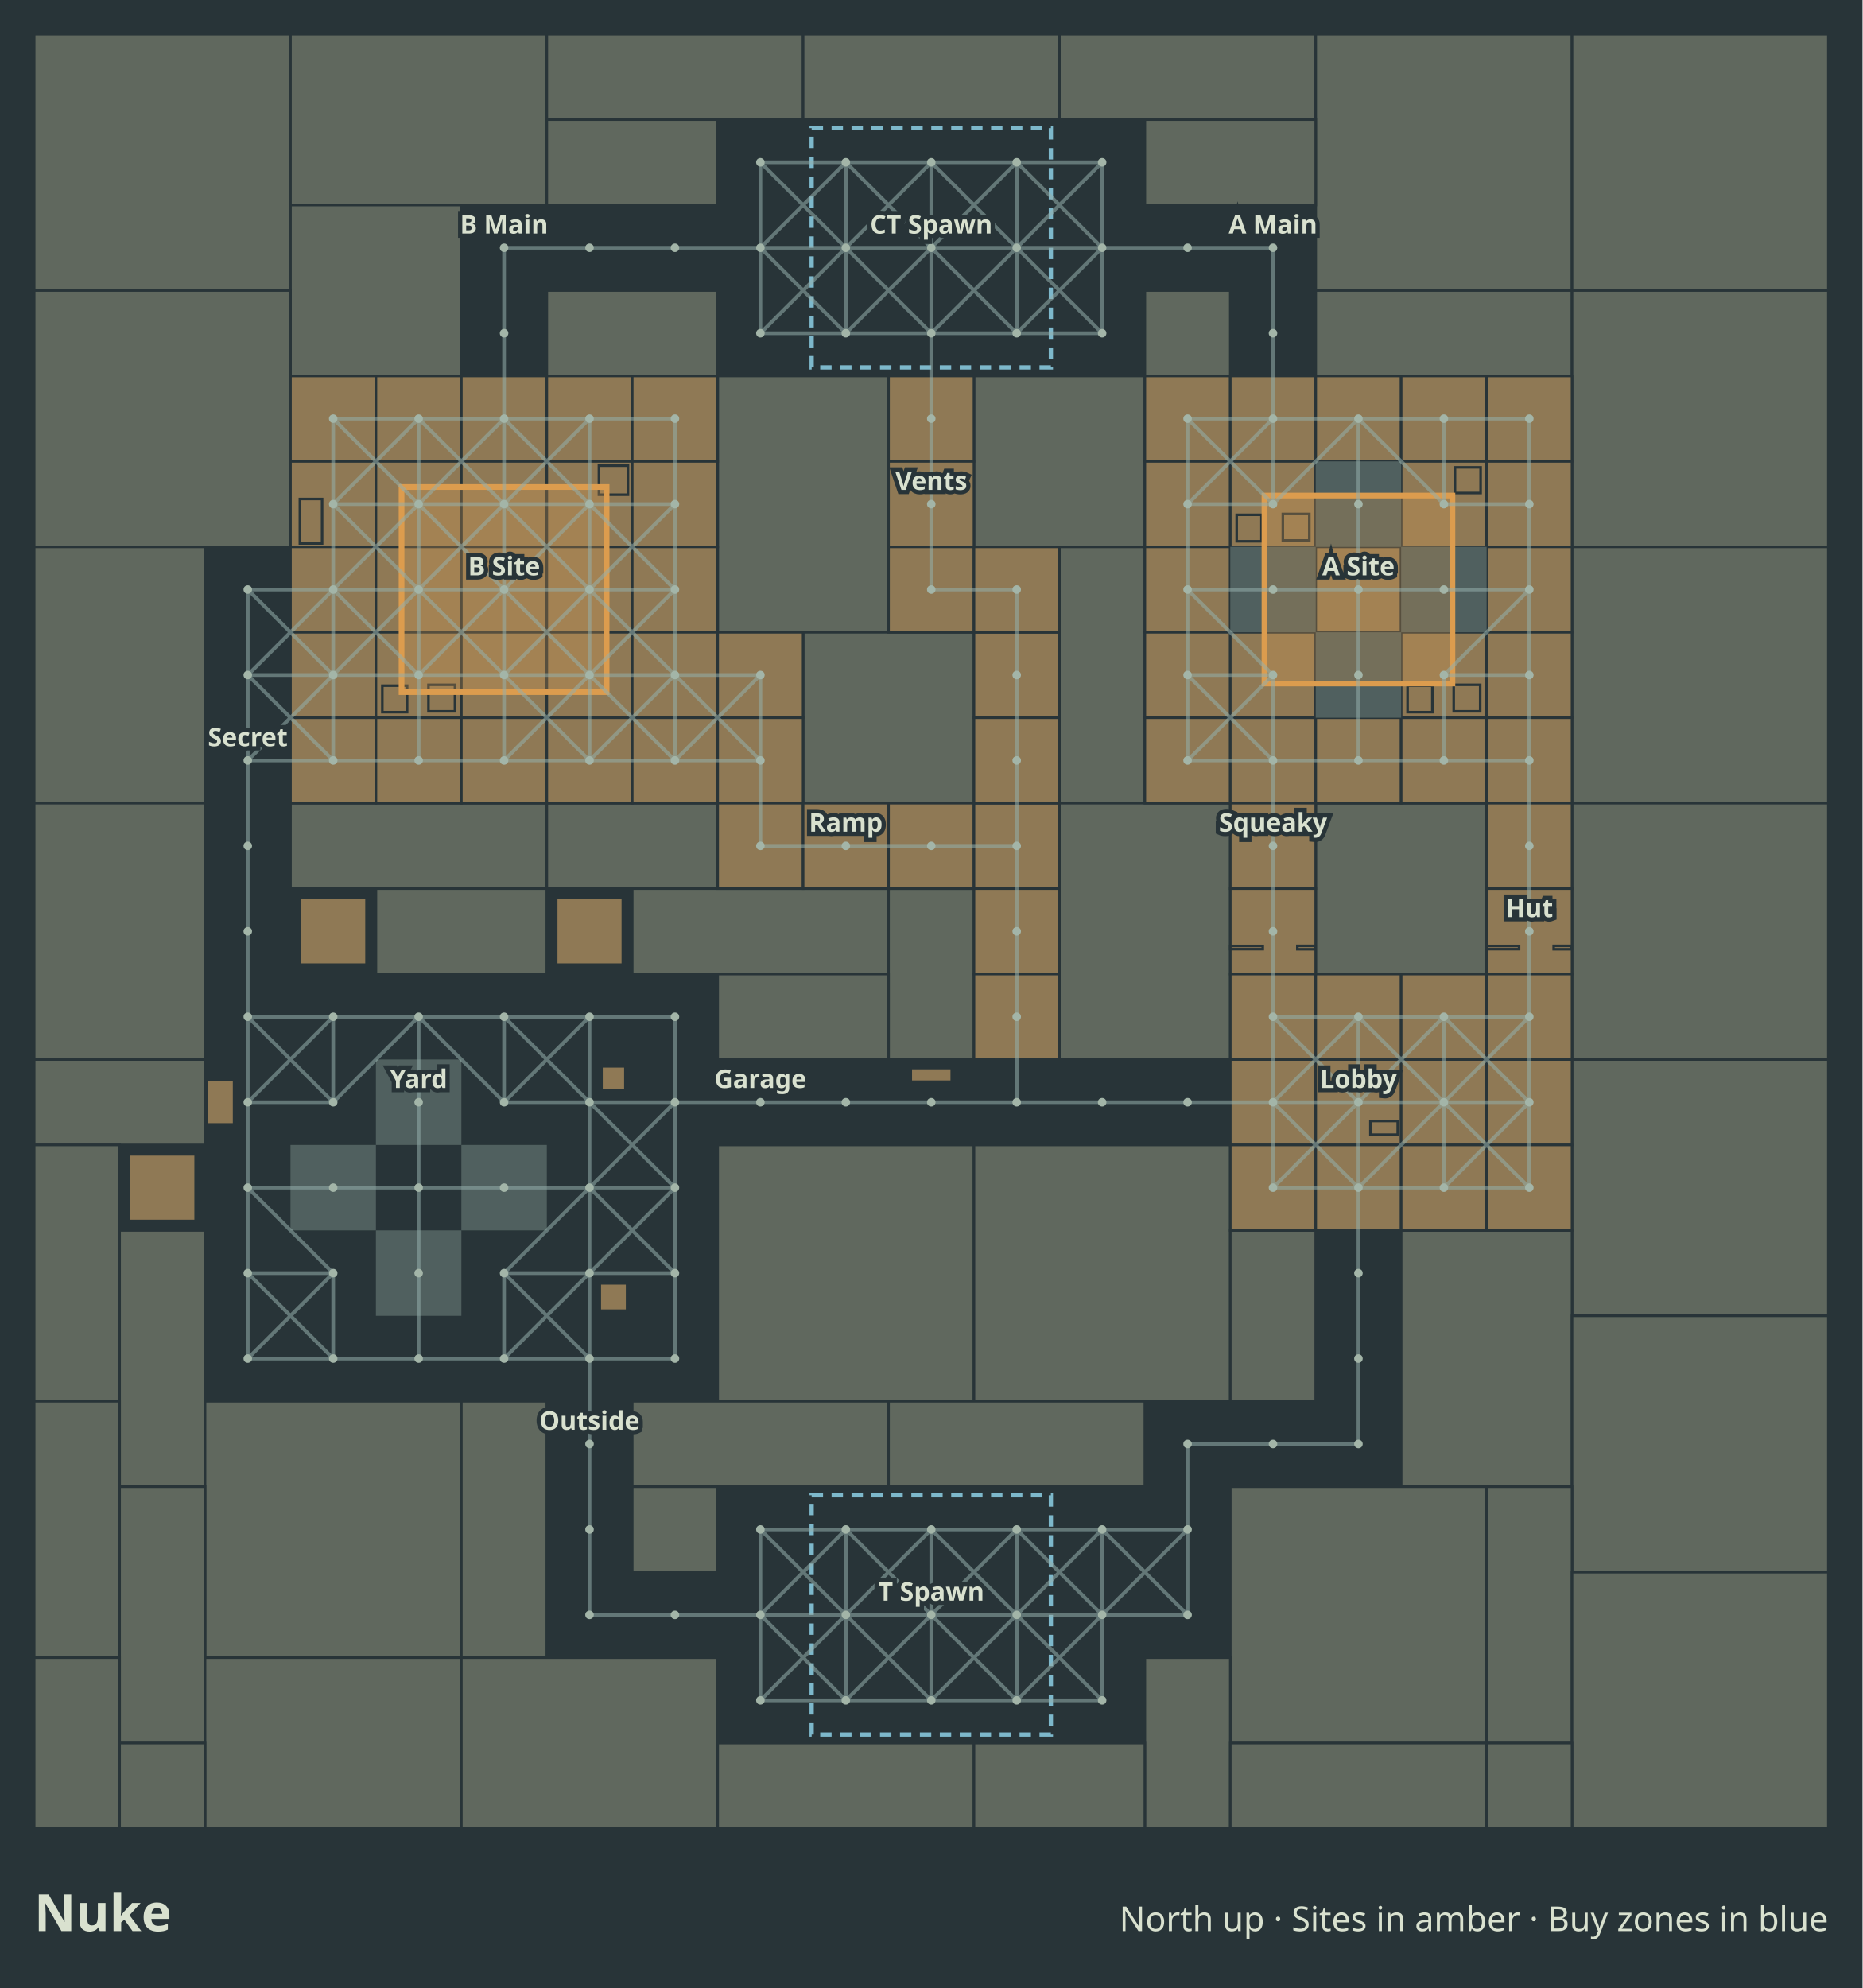
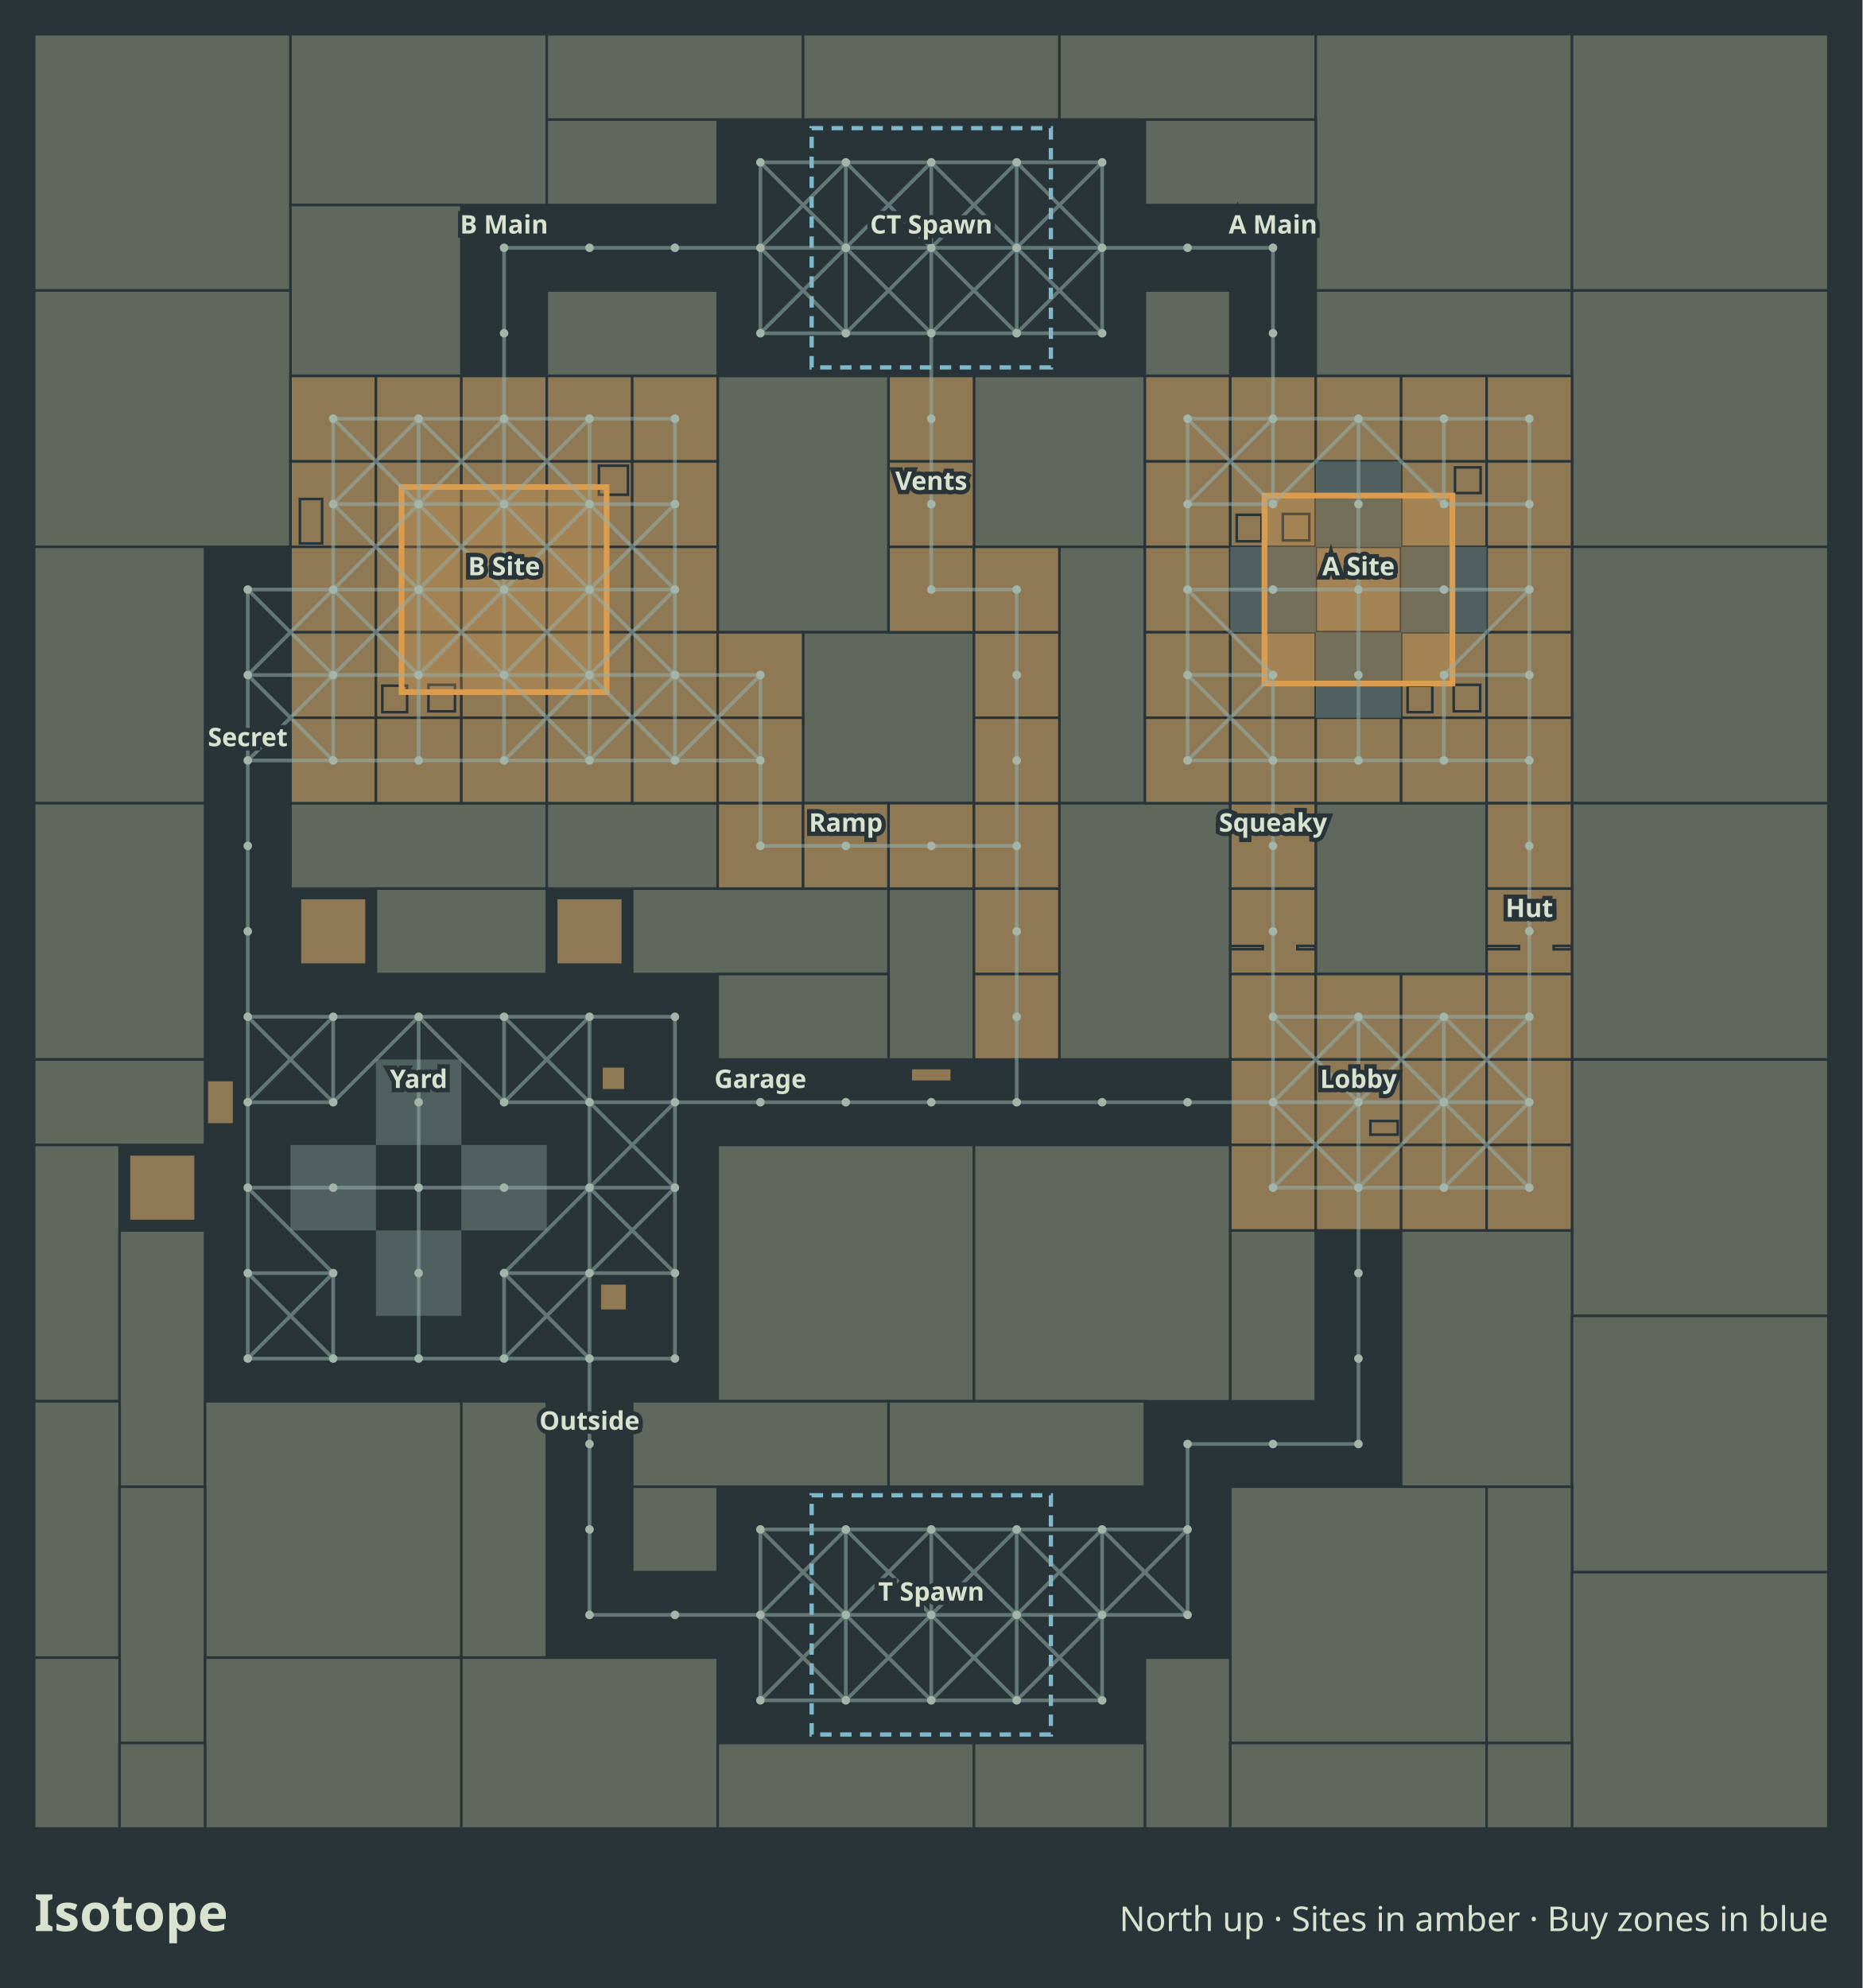
<svg xmlns="http://www.w3.org/2000/svg" viewBox="0 0 654 698" role="img" aria-labelledby="title">
  <rect width="100%" height="100%" fill="#283438" />
  <rect x="12" y="12" width="90" height="90" fill="#60685e" stroke="#283438" stroke-width=".9" />
  <rect x="102" y="12" width="90" height="60" fill="#60685e" stroke="#283438" stroke-width=".9" />
  <rect x="192" y="12" width="90" height="30" fill="#60685e" stroke="#283438" stroke-width=".9" />
  <rect x="282" y="12" width="90" height="30" fill="#60685e" stroke="#283438" stroke-width=".9" />
  <rect x="372" y="12" width="90" height="30" fill="#60685e" stroke="#283438" stroke-width=".9" />
  <rect x="462" y="12" width="90" height="90" fill="#60685e" stroke="#283438" stroke-width=".9" />
  <rect x="552" y="12" width="90" height="90" fill="#60685e" stroke="#283438" stroke-width=".9" />
  <rect x="192" y="42" width="60" height="30" fill="#60685e" stroke="#283438" stroke-width=".9" />
  <rect x="402" y="42" width="60" height="30" fill="#60685e" stroke="#283438" stroke-width=".9" />
  <rect x="102" y="72" width="60" height="60" fill="#60685e" stroke="#283438" stroke-width=".9" />
  <rect x="12" y="102" width="90" height="90" fill="#60685e" stroke="#283438" stroke-width=".9" />
  <rect x="192" y="102" width="60" height="30" fill="#60685e" stroke="#283438" stroke-width=".9" />
  <rect x="402" y="102" width="30" height="30" fill="#60685e" stroke="#283438" stroke-width=".9" />
  <rect x="462" y="102" width="90" height="30" fill="#60685e" stroke="#283438" stroke-width=".9" />
  <rect x="552" y="102" width="90" height="90" fill="#60685e" stroke="#283438" stroke-width=".9" />
  <rect x="252" y="132" width="60" height="90" fill="#60685e" stroke="#283438" stroke-width=".9" />
  <rect x="342" y="132" width="60" height="60" fill="#60685e" stroke="#283438" stroke-width=".9" />
  <rect x="12" y="192" width="60" height="90" fill="#60685e" stroke="#283438" stroke-width=".9" />
  <rect x="372" y="192" width="30" height="90" fill="#60685e" stroke="#283438" stroke-width=".9" />
  <rect x="552" y="192" width="90" height="90" fill="#60685e" stroke="#283438" stroke-width=".9" />
  <rect x="282" y="222" width="60" height="60" fill="#60685e" stroke="#283438" stroke-width=".9" />
  <rect x="12" y="282" width="60" height="90" fill="#60685e" stroke="#283438" stroke-width=".9" />
  <rect x="102" y="282" width="90" height="30" fill="#60685e" stroke="#283438" stroke-width=".9" />
  <rect x="192" y="282" width="60" height="30" fill="#60685e" stroke="#283438" stroke-width=".9" />
  <rect x="372" y="282" width="60" height="90" fill="#60685e" stroke="#283438" stroke-width=".9" />
  <rect x="462" y="282" width="60" height="60" fill="#60685e" stroke="#283438" stroke-width=".9" />
  <rect x="552" y="282" width="90" height="90" fill="#60685e" stroke="#283438" stroke-width=".9" />
  <rect x="132" y="312" width="60" height="30" fill="#60685e" stroke="#283438" stroke-width=".9" />
  <rect x="222" y="312" width="90" height="30" fill="#60685e" stroke="#283438" stroke-width=".9" />
  <rect x="312" y="312" width="30" height="60" fill="#60685e" stroke="#283438" stroke-width=".9" />
  <rect x="252" y="342" width="60" height="30" fill="#60685e" stroke="#283438" stroke-width=".9" />
  <rect x="12" y="372" width="60" height="30" fill="#60685e" stroke="#283438" stroke-width=".9" />
  <rect x="552" y="372" width="90" height="90" fill="#60685e" stroke="#283438" stroke-width=".9" />
  <rect x="12" y="402" width="30" height="90" fill="#60685e" stroke="#283438" stroke-width=".9" />
  <rect x="252" y="402" width="90" height="90" fill="#60685e" stroke="#283438" stroke-width=".9" />
  <rect x="342" y="402" width="90" height="90" fill="#60685e" stroke="#283438" stroke-width=".9" />
  <rect x="42" y="432" width="30" height="90" fill="#60685e" stroke="#283438" stroke-width=".9" />
  <rect x="432" y="432" width="30" height="60" fill="#60685e" stroke="#283438" stroke-width=".9" />
  <rect x="492" y="432" width="60" height="90" fill="#60685e" stroke="#283438" stroke-width=".9" />
  <rect x="552" y="462" width="90" height="90" fill="#60685e" stroke="#283438" stroke-width=".9" />
  <rect x="12" y="492" width="30" height="90" fill="#60685e" stroke="#283438" stroke-width=".9" />
  <rect x="72" y="492" width="90" height="90" fill="#60685e" stroke="#283438" stroke-width=".9" />
  <rect x="162" y="492" width="30" height="90" fill="#60685e" stroke="#283438" stroke-width=".9" />
  <rect x="222" y="492" width="90" height="30" fill="#60685e" stroke="#283438" stroke-width=".9" />
  <rect x="312" y="492" width="90" height="30" fill="#60685e" stroke="#283438" stroke-width=".9" />
  <rect x="42" y="522" width="30" height="90" fill="#60685e" stroke="#283438" stroke-width=".9" />
  <rect x="222" y="522" width="30" height="30" fill="#60685e" stroke="#283438" stroke-width=".9" />
  <rect x="432" y="522" width="90" height="90" fill="#60685e" stroke="#283438" stroke-width=".9" />
  <rect x="522" y="522" width="30" height="90" fill="#60685e" stroke="#283438" stroke-width=".9" />
  <rect x="552" y="552" width="90" height="90" fill="#60685e" stroke="#283438" stroke-width=".9" />
  <rect x="12" y="582" width="30" height="60" fill="#60685e" stroke="#283438" stroke-width=".9" />
  <rect x="72" y="582" width="90" height="60" fill="#60685e" stroke="#283438" stroke-width=".9" />
  <rect x="162" y="582" width="90" height="60" fill="#60685e" stroke="#283438" stroke-width=".9" />
  <rect x="402" y="582" width="30" height="60" fill="#60685e" stroke="#283438" stroke-width=".9" />
  <rect x="42" y="612" width="30" height="30" fill="#60685e" stroke="#283438" stroke-width=".9" />
  <rect x="252" y="612" width="90" height="30" fill="#60685e" stroke="#283438" stroke-width=".9" />
  <rect x="342" y="612" width="60" height="30" fill="#60685e" stroke="#283438" stroke-width=".9" />
  <rect x="432" y="612" width="90" height="30" fill="#60685e" stroke="#283438" stroke-width=".9" />
  <rect x="522" y="612" width="30" height="30" fill="#60685e" stroke="#283438" stroke-width=".9" />
  <rect x="402" y="132" width="30" height="30" fill="#8f7955" stroke="#283438" stroke-width=".9" />
  <rect x="432" y="132" width="30" height="30" fill="#8f7955" stroke="#283438" stroke-width=".9" />
  <rect x="462" y="132" width="30" height="30" fill="#8f7955" stroke="#283438" stroke-width=".9" />
  <rect x="492" y="132" width="30" height="30" fill="#8f7955" stroke="#283438" stroke-width=".9" />
  <rect x="522" y="132" width="30" height="30" fill="#8f7955" stroke="#283438" stroke-width=".9" />
  <rect x="402" y="162" width="30" height="30" fill="#8f7955" stroke="#283438" stroke-width=".9" />
  <rect x="432" y="162" width="30" height="30" fill="#8f7955" stroke="#283438" stroke-width=".9" />
  <rect x="462" y="162" width="30" height="30" fill="#8f7955" stroke="#283438" stroke-width=".9" />
  <rect x="492" y="162" width="30" height="30" fill="#8f7955" stroke="#283438" stroke-width=".9" />
  <rect x="522" y="162" width="30" height="30" fill="#8f7955" stroke="#283438" stroke-width=".9" />
  <rect x="402" y="192" width="30" height="30" fill="#8f7955" stroke="#283438" stroke-width=".9" />
  <rect x="432" y="192" width="30" height="30" fill="#8f7955" stroke="#283438" stroke-width=".9" />
  <rect x="462" y="192" width="30" height="30" fill="#8f7955" stroke="#283438" stroke-width=".9" />
  <rect x="492" y="192" width="30" height="30" fill="#8f7955" stroke="#283438" stroke-width=".9" />
  <rect x="522" y="192" width="30" height="30" fill="#8f7955" stroke="#283438" stroke-width=".9" />
  <rect x="402" y="222" width="30" height="30" fill="#8f7955" stroke="#283438" stroke-width=".9" />
  <rect x="432" y="222" width="30" height="30" fill="#8f7955" stroke="#283438" stroke-width=".9" />
  <rect x="462" y="222" width="30" height="30" fill="#8f7955" stroke="#283438" stroke-width=".9" />
  <rect x="492" y="222" width="30" height="30" fill="#8f7955" stroke="#283438" stroke-width=".9" />
  <rect x="522" y="222" width="30" height="30" fill="#8f7955" stroke="#283438" stroke-width=".9" />
  <rect x="402" y="252" width="30" height="30" fill="#8f7955" stroke="#283438" stroke-width=".9" />
  <rect x="432" y="252" width="30" height="30" fill="#8f7955" stroke="#283438" stroke-width=".9" />
  <rect x="462" y="252" width="30" height="30" fill="#8f7955" stroke="#283438" stroke-width=".9" />
  <rect x="492" y="252" width="30" height="30" fill="#8f7955" stroke="#283438" stroke-width=".9" />
  <rect x="522" y="252" width="30" height="30" fill="#8f7955" stroke="#283438" stroke-width=".9" />
  <rect x="102" y="132" width="30" height="30" fill="#8f7955" stroke="#283438" stroke-width=".9" />
  <rect x="132" y="132" width="30" height="30" fill="#8f7955" stroke="#283438" stroke-width=".9" />
  <rect x="162" y="132" width="30" height="30" fill="#8f7955" stroke="#283438" stroke-width=".9" />
  <rect x="192" y="132" width="30" height="30" fill="#8f7955" stroke="#283438" stroke-width=".9" />
  <rect x="222" y="132" width="30" height="30" fill="#8f7955" stroke="#283438" stroke-width=".9" />
  <rect x="102" y="162" width="30" height="30" fill="#8f7955" stroke="#283438" stroke-width=".9" />
  <rect x="132" y="162" width="30" height="30" fill="#8f7955" stroke="#283438" stroke-width=".9" />
  <rect x="162" y="162" width="30" height="30" fill="#8f7955" stroke="#283438" stroke-width=".9" />
  <rect x="192" y="162" width="30" height="30" fill="#8f7955" stroke="#283438" stroke-width=".9" />
  <rect x="222" y="162" width="30" height="30" fill="#8f7955" stroke="#283438" stroke-width=".9" />
  <rect x="102" y="192" width="30" height="30" fill="#8f7955" stroke="#283438" stroke-width=".9" />
  <rect x="132" y="192" width="30" height="30" fill="#8f7955" stroke="#283438" stroke-width=".9" />
  <rect x="162" y="192" width="30" height="30" fill="#8f7955" stroke="#283438" stroke-width=".9" />
  <rect x="192" y="192" width="30" height="30" fill="#8f7955" stroke="#283438" stroke-width=".9" />
  <rect x="222" y="192" width="30" height="30" fill="#8f7955" stroke="#283438" stroke-width=".9" />
  <rect x="102" y="222" width="30" height="30" fill="#8f7955" stroke="#283438" stroke-width=".9" />
  <rect x="132" y="222" width="30" height="30" fill="#8f7955" stroke="#283438" stroke-width=".9" />
  <rect x="162" y="222" width="30" height="30" fill="#8f7955" stroke="#283438" stroke-width=".9" />
  <rect x="192" y="222" width="30" height="30" fill="#8f7955" stroke="#283438" stroke-width=".9" />
  <rect x="222" y="222" width="30" height="30" fill="#8f7955" stroke="#283438" stroke-width=".9" />
  <rect x="102" y="252" width="30" height="30" fill="#8f7955" stroke="#283438" stroke-width=".9" />
  <rect x="132" y="252" width="30" height="30" fill="#8f7955" stroke="#283438" stroke-width=".9" />
  <rect x="162" y="252" width="30" height="30" fill="#8f7955" stroke="#283438" stroke-width=".9" />
  <rect x="192" y="252" width="30" height="30" fill="#8f7955" stroke="#283438" stroke-width=".9" />
  <rect x="222" y="252" width="30" height="30" fill="#8f7955" stroke="#283438" stroke-width=".9" />
  <rect x="432" y="282" width="30" height="30" fill="#8f7955" stroke="#283438" stroke-width=".9" />
  <rect x="522" y="282" width="30" height="30" fill="#8f7955" stroke="#283438" stroke-width=".9" />
  <rect x="432" y="312" width="30" height="30" fill="#8f7955" stroke="#283438" stroke-width=".9" />
  <rect x="522" y="312" width="30" height="30" fill="#8f7955" stroke="#283438" stroke-width=".9" />
  <rect x="432" y="342" width="30" height="30" fill="#8f7955" stroke="#283438" stroke-width=".9" />
  <rect x="462" y="342" width="30" height="30" fill="#8f7955" stroke="#283438" stroke-width=".9" />
  <rect x="492" y="342" width="30" height="30" fill="#8f7955" stroke="#283438" stroke-width=".9" />
  <rect x="522" y="342" width="30" height="30" fill="#8f7955" stroke="#283438" stroke-width=".9" />
  <rect x="432" y="372" width="30" height="30" fill="#8f7955" stroke="#283438" stroke-width=".9" />
  <rect x="462" y="372" width="30" height="30" fill="#8f7955" stroke="#283438" stroke-width=".9" />
  <rect x="492" y="372" width="30" height="30" fill="#8f7955" stroke="#283438" stroke-width=".9" />
  <rect x="522" y="372" width="30" height="30" fill="#8f7955" stroke="#283438" stroke-width=".9" />
  <rect x="432" y="402" width="30" height="30" fill="#8f7955" stroke="#283438" stroke-width=".9" />
  <rect x="462" y="402" width="30" height="30" fill="#8f7955" stroke="#283438" stroke-width=".9" />
  <rect x="492" y="402" width="30" height="30" fill="#8f7955" stroke="#283438" stroke-width=".9" />
  <rect x="522" y="402" width="30" height="30" fill="#8f7955" stroke="#283438" stroke-width=".9" />
  <rect x="252" y="222" width="30" height="30" fill="#8f7955" stroke="#283438" stroke-width=".9" />
  <rect x="252" y="252" width="30" height="30" fill="#8f7955" stroke="#283438" stroke-width=".9" />
  <rect x="252" y="282" width="30" height="30" fill="#8f7955" stroke="#283438" stroke-width=".9" />
  <rect x="282" y="282" width="30" height="30" fill="#8f7955" stroke="#283438" stroke-width=".9" />
  <rect x="312" y="282" width="30" height="30" fill="#8f7955" stroke="#283438" stroke-width=".9" />
  <rect x="342" y="282" width="30" height="30" fill="#8f7955" stroke="#283438" stroke-width=".9" />
  <rect x="342" y="312" width="30" height="30" fill="#8f7955" stroke="#283438" stroke-width=".9" />
  <rect x="342" y="342" width="30" height="30" fill="#8f7955" stroke="#283438" stroke-width=".9" />
  <rect x="342" y="222" width="30" height="30" fill="#8f7955" stroke="#283438" stroke-width=".9" />
  <rect x="342" y="252" width="30" height="30" fill="#8f7955" stroke="#283438" stroke-width=".9" />
  <rect x="312" y="132" width="30" height="30" fill="#8f7955" stroke="#283438" stroke-width=".9" />
  <rect x="312" y="162" width="30" height="30" fill="#8f7955" stroke="#283438" stroke-width=".9" />
  <rect x="312" y="192" width="30" height="30" fill="#8f7955" stroke="#283438" stroke-width=".9" />
  <rect x="342" y="192" width="30" height="30" fill="#8f7955" stroke="#283438" stroke-width=".9" />
  <rect x="105.3" y="315.3" width="23.4" height="23.4" fill="#8f7955" stroke="#283438" stroke-width=".9" />
  <rect x="195.3" y="315.3" width="23.4" height="23.4" fill="#8f7955" stroke="#283438" stroke-width=".9" />
  <rect x="45.3" y="405.3" width="23.4" height="23.4" fill="#8f7955" stroke="#283438" stroke-width=".9" />
  <rect x="210.6" y="450.6" width="9.6" height="9.6" fill="#8f7955" stroke="#283438" stroke-width=".9" />
  <rect x="72.6" y="379.2" width="9.6" height="15.6" fill="#8f7955" stroke="#283438" stroke-width=".9" />
  <rect x="211.2" y="374.4" width="8.4" height="8.4" fill="#8f7955" stroke="#283438" stroke-width=".9" />
  <rect x="450.45" y="180.45" width="9.3" height="9.3" fill="#8f7955" stroke="#283438" stroke-width=".9" />
  <rect x="434.25" y="180.75" width="8.7" height="9.3" fill="#8f7955" stroke="#283438" stroke-width=".9" />
  <rect x="510.45" y="240.45" width="9.3" height="9.3" fill="#8f7955" stroke="#283438" stroke-width=".9" />
  <rect x="494.25" y="240.75" width="8.7" height="9.3" fill="#8f7955" stroke="#283438" stroke-width=".9" />
  <rect x="510.9" y="164.1" width="9" height="9" fill="#8f7955" stroke="#283438" stroke-width=".9" />
  <rect x="150.45" y="240.45" width="9.3" height="9.3" fill="#8f7955" stroke="#283438" stroke-width=".9" />
  <rect x="134.25" y="240.75" width="8.7" height="9.3" fill="#8f7955" stroke="#283438" stroke-width=".9" />
  <rect x="210.3" y="163.5" width="10.2" height="10.2" fill="#8f7955" stroke="#283438" stroke-width=".9" />
  <rect x="105.3" y="175.2" width="7.8" height="15.6" fill="#8f7955" stroke="#283438" stroke-width=".9" />
  <rect x="481.2" y="393.6" width="9.6" height="4.8" fill="#8f7955" stroke="#283438" stroke-width=".9" />
  <rect x="319.8" y="375" width="14.4" height="4.8" fill="#8f7955" stroke="#283438" stroke-width=".9" />
  <rect x="432" y="332.13" width="11.4" height="1.14" fill="#8f7955" stroke="#283438" stroke-width=".9" />
  <rect x="455.55" y="332.1" width="6.3" height="1.2" fill="#8f7955" stroke="#283438" stroke-width=".9" />
  <rect x="522" y="332.13" width="11.4" height="1.14" fill="#8f7955" stroke="#283438" stroke-width=".9" />
  <rect x="545.55" y="332.1" width="6.3" height="1.2" fill="#8f7955" stroke="#283438" stroke-width=".9" />
  <rect x="462" y="222" width="30" height="30" fill="#50605f" />
  <rect x="462" y="162" width="30" height="30" fill="#50605f" />
  <rect x="492" y="192" width="30" height="30" fill="#50605f" />
  <rect x="432" y="192" width="30" height="30" fill="#50605f" />
  <rect x="132" y="432" width="30" height="30" fill="#50605f" />
  <rect x="132" y="372" width="30" height="30" fill="#50605f" />
  <rect x="162" y="402" width="30" height="30" fill="#50605f" />
  <rect x="102" y="402" width="30" height="30" fill="#50605f" />
  <rect x="444" y="174" width="66" height="66" fill="#dc9c4e" fill-opacity=".26" stroke="#dc9c4e" stroke-width="2" />
  <rect x="141" y="171" width="72" height="72" fill="#dc9c4e" fill-opacity=".26" stroke="#dc9c4e" stroke-width="2" />
  <rect x="285" y="45" width="84" height="84" fill="none" stroke="#7db8cb" stroke-width="1.5" stroke-dasharray="4 3" />
  <rect x="285" y="525" width="84" height="84" fill="none" stroke="#7db8cb" stroke-width="1.5" stroke-dasharray="4 3" />
  <path d="M267 57L297 57M267 57L267 87M267 57L297 87M297 57L327 57M297 57L297 87M297 57L267 87M297 57L327 87M327 57L357 57M327 57L327 87M327 57L297 87M327 57L357 87M357 57L387 57M357 57L357 87M357 57L327 87M357 57L387 87M387 57L387 87M387 57L357 87M177 87L207 87M177 87L177 117M207 87L237 87M237 87L267 87M267 87L297 87M267 87L267 117M267 87L297 117M297 87L327 87M297 87L297 117M297 87L267 117M297 87L327 117M327 87L357 87M327 87L327 117M327 87L297 117M327 87L357 117M357 87L387 87M357 87L357 117M357 87L327 117M357 87L387 117M387 87L417 87M387 87L387 117M387 87L357 117M417 87L447 87M447 87L447 117M177 117L177 147M267 117L297 117M297 117L327 117M327 117L357 117M327 117L327 147M357 117L387 117M447 117L447 147M117 147L147 147M117 147L117 177M117 147L147 177M147 147L177 147M147 147L147 177M147 147L117 177M147 147L177 177M177 147L207 147M177 147L177 177M177 147L147 177M177 147L207 177M207 147L237 147M207 147L207 177M207 147L177 177M237 147L237 177M327 147L327 177M417 147L447 147M417 147L417 177M417 147L447 177M447 147L477 147M447 147L447 177M447 147L417 177M477 147L507 147M477 147L477 177M477 147L447 177M477 147L507 177M507 147L537 147M507 147L507 177M537 147L537 177M117 177L147 177M117 177L117 207M117 177L147 207M147 177L177 177M147 177L147 207M147 177L117 207M147 177L177 207M177 177L207 177M177 177L177 207M177 177L147 207M177 177L207 207M207 177L237 177M207 177L207 207M207 177L177 207M207 177L237 207M237 177L237 207M237 177L207 207M327 177L327 207M417 177L447 177M417 177L417 207M477 177L477 207M507 177L537 177M537 177L537 207M87 207L117 207M87 207L87 237M87 207L117 237M117 207L147 207M117 207L117 237M117 207L87 237M117 207L147 237M147 207L177 207M147 207L147 237M147 207L117 237M147 207L177 237M177 207L207 207M177 207L177 237M177 207L147 237M177 207L207 237M207 207L237 207M207 207L207 237M207 207L177 237M207 207L237 237M237 207L237 237M237 207L207 237M327 207L357 207M357 207L357 237M417 207L447 207M417 207L417 237M417 207L447 237M447 207L477 207M477 207L507 207M477 207L477 237M507 207L537 207M537 207L537 237M537 207L507 237M87 237L117 237M87 237L87 267M87 237L117 267M117 237L147 237M117 237L117 267M117 237L87 267M147 237L177 237M147 237L147 267M177 237L207 237M177 237L177 267M177 237L207 267M207 237L237 237M207 237L207 267M207 237L177 267M207 237L237 267M237 237L267 237M237 237L237 267M237 237L207 267M237 237L267 267M267 237L267 267M267 237L237 267M357 237L357 267M417 237L447 237M417 237L417 267M417 237L447 267M447 237L447 267M447 237L417 267M477 237L477 267M507 237L537 237M507 237L507 267M537 237L537 267M87 267L117 267M87 267L87 297M117 267L147 267M147 267L177 267M177 267L207 267M207 267L237 267M237 267L267 267M267 267L267 297M357 267L357 297M417 267L447 267M447 267L477 267M447 267L447 297M477 267L507 267M507 267L537 267M537 267L537 297M87 297L87 327M267 297L297 297M297 297L327 297M327 297L357 297M357 297L357 327M447 297L447 327M537 297L537 327M87 327L87 357M357 327L357 357M447 327L447 357M537 327L537 357M87 357L117 357M87 357L87 387M87 357L117 387M117 357L147 357M117 357L117 387M117 357L87 387M147 357L177 357M147 357L147 387M147 357L117 387M147 357L177 387M177 357L207 357M177 357L177 387M177 357L207 387M207 357L237 357M207 357L207 387M207 357L177 387M237 357L237 387M357 357L357 387M447 357L477 357M447 357L447 387M447 357L477 387M477 357L507 357M477 357L477 387M477 357L447 387M477 357L507 387M507 357L537 357M507 357L507 387M507 357L477 387M507 357L537 387M537 357L537 387M537 357L507 387M87 387L117 387M87 387L87 417M147 387L147 417M177 387L207 387M207 387L237 387M207 387L207 417M207 387L237 417M237 387L267 387M237 387L237 417M237 387L207 417M267 387L297 387M297 387L327 387M327 387L357 387M357 387L387 387M387 387L417 387M417 387L447 387M447 387L477 387M447 387L447 417M447 387L477 417M477 387L507 387M477 387L477 417M477 387L447 417M507 387L537 387M507 387L507 417M507 387L477 417M507 387L537 417M537 387L537 417M537 387L507 417M87 417L117 417M87 417L87 447M87 417L117 447M117 417L147 417M147 417L177 417M147 417L147 447M177 417L207 417M207 417L237 417M207 417L207 447M207 417L177 447M207 417L237 447M237 417L237 447M237 417L207 447M447 417L477 417M477 417L507 417M477 417L477 447M507 417L537 417M87 447L117 447M87 447L87 477M87 447L117 477M117 447L117 477M117 447L87 477M147 447L147 477M177 447L207 447M177 447L177 477M177 447L207 477M207 447L237 447M207 447L207 477M207 447L177 477M237 447L237 477M477 447L477 477M87 477L117 477M117 477L147 477M147 477L177 477M177 477L207 477M207 477L237 477M207 477L207 507M477 477L477 507M207 507L207 537M417 507L447 507M417 507L417 537M447 507L477 507M207 537L207 567M267 537L297 537M267 537L267 567M267 537L297 567M297 537L327 537M297 537L297 567M297 537L267 567M297 537L327 567M327 537L357 537M327 537L327 567M327 537L297 567M327 537L357 567M357 537L387 537M357 537L357 567M357 537L327 567M357 537L387 567M387 537L417 537M387 537L387 567M387 537L357 567M387 537L417 567M417 537L417 567M417 537L387 567M207 567L237 567M237 567L267 567M267 567L297 567M267 567L267 597M267 567L297 597M297 567L327 567M297 567L297 597M297 567L267 597M297 567L327 597M327 567L357 567M327 567L327 597M327 567L297 597M327 567L357 597M357 567L387 567M357 567L357 597M357 567L327 597M357 567L387 597M387 567L417 567M387 567L387 597M387 567L357 597M267 597L297 597M297 597L327 597M327 597L357 597M357 597L387 597" stroke="#94aeac" stroke-opacity=".55" fill="none" stroke-width="1.3" />
  <circle cx="267" cy="57" r="1.5" fill="#a3b5a8" />
  <circle cx="297" cy="57" r="1.5" fill="#a3b5a8" />
  <circle cx="327" cy="57" r="1.5" fill="#a3b5a8" />
  <circle cx="357" cy="57" r="1.5" fill="#a3b5a8" />
  <circle cx="387" cy="57" r="1.5" fill="#a3b5a8" />
  <circle cx="177" cy="87" r="1.5" fill="#a3b5a8" />
  <circle cx="207" cy="87" r="1.5" fill="#a3b5a8" />
  <circle cx="237" cy="87" r="1.5" fill="#a3b5a8" />
  <circle cx="267" cy="87" r="1.5" fill="#a3b5a8" />
  <circle cx="297" cy="87" r="1.5" fill="#a3b5a8" />
  <circle cx="327" cy="87" r="1.5" fill="#a3b5a8" />
  <circle cx="357" cy="87" r="1.5" fill="#a3b5a8" />
  <circle cx="387" cy="87" r="1.5" fill="#a3b5a8" />
  <circle cx="417" cy="87" r="1.5" fill="#a3b5a8" />
  <circle cx="447" cy="87" r="1.5" fill="#a3b5a8" />
  <circle cx="177" cy="117" r="1.5" fill="#a3b5a8" />
  <circle cx="267" cy="117" r="1.5" fill="#a3b5a8" />
  <circle cx="297" cy="117" r="1.5" fill="#a3b5a8" />
  <circle cx="327" cy="117" r="1.5" fill="#a3b5a8" />
  <circle cx="357" cy="117" r="1.5" fill="#a3b5a8" />
  <circle cx="387" cy="117" r="1.5" fill="#a3b5a8" />
  <circle cx="447" cy="117" r="1.5" fill="#a3b5a8" />
  <circle cx="117" cy="147" r="1.5" fill="#a3b5a8" />
  <circle cx="147" cy="147" r="1.5" fill="#a3b5a8" />
  <circle cx="177" cy="147" r="1.5" fill="#a3b5a8" />
  <circle cx="207" cy="147" r="1.5" fill="#a3b5a8" />
  <circle cx="237" cy="147" r="1.5" fill="#a3b5a8" />
  <circle cx="327" cy="147" r="1.5" fill="#a3b5a8" />
  <circle cx="417" cy="147" r="1.5" fill="#a3b5a8" />
  <circle cx="447" cy="147" r="1.5" fill="#a3b5a8" />
  <circle cx="477" cy="147" r="1.5" fill="#a3b5a8" />
  <circle cx="507" cy="147" r="1.5" fill="#a3b5a8" />
  <circle cx="537" cy="147" r="1.5" fill="#a3b5a8" />
  <circle cx="117" cy="177" r="1.5" fill="#a3b5a8" />
  <circle cx="147" cy="177" r="1.5" fill="#a3b5a8" />
  <circle cx="177" cy="177" r="1.5" fill="#a3b5a8" />
  <circle cx="207" cy="177" r="1.5" fill="#a3b5a8" />
  <circle cx="237" cy="177" r="1.5" fill="#a3b5a8" />
  <circle cx="327" cy="177" r="1.5" fill="#a3b5a8" />
  <circle cx="417" cy="177" r="1.5" fill="#a3b5a8" />
  <circle cx="447" cy="177" r="1.5" fill="#a3b5a8" />
  <circle cx="477" cy="177" r="1.5" fill="#a3b5a8" />
  <circle cx="507" cy="177" r="1.5" fill="#a3b5a8" />
  <circle cx="537" cy="177" r="1.5" fill="#a3b5a8" />
  <circle cx="87" cy="207" r="1.5" fill="#a3b5a8" />
  <circle cx="117" cy="207" r="1.5" fill="#a3b5a8" />
  <circle cx="147" cy="207" r="1.5" fill="#a3b5a8" />
  <circle cx="177" cy="207" r="1.5" fill="#a3b5a8" />
  <circle cx="207" cy="207" r="1.5" fill="#a3b5a8" />
  <circle cx="237" cy="207" r="1.5" fill="#a3b5a8" />
  <circle cx="327" cy="207" r="1.5" fill="#a3b5a8" />
  <circle cx="357" cy="207" r="1.5" fill="#a3b5a8" />
  <circle cx="417" cy="207" r="1.5" fill="#a3b5a8" />
  <circle cx="447" cy="207" r="1.5" fill="#a3b5a8" />
  <circle cx="477" cy="207" r="1.5" fill="#a3b5a8" />
  <circle cx="507" cy="207" r="1.5" fill="#a3b5a8" />
  <circle cx="537" cy="207" r="1.5" fill="#a3b5a8" />
  <circle cx="87" cy="237" r="1.5" fill="#a3b5a8" />
  <circle cx="117" cy="237" r="1.5" fill="#a3b5a8" />
  <circle cx="147" cy="237" r="1.5" fill="#a3b5a8" />
  <circle cx="177" cy="237" r="1.5" fill="#a3b5a8" />
  <circle cx="207" cy="237" r="1.5" fill="#a3b5a8" />
  <circle cx="237" cy="237" r="1.5" fill="#a3b5a8" />
  <circle cx="267" cy="237" r="1.5" fill="#a3b5a8" />
  <circle cx="357" cy="237" r="1.5" fill="#a3b5a8" />
  <circle cx="417" cy="237" r="1.5" fill="#a3b5a8" />
  <circle cx="447" cy="237" r="1.5" fill="#a3b5a8" />
  <circle cx="477" cy="237" r="1.5" fill="#a3b5a8" />
  <circle cx="507" cy="237" r="1.5" fill="#a3b5a8" />
  <circle cx="537" cy="237" r="1.5" fill="#a3b5a8" />
  <circle cx="87" cy="267" r="1.5" fill="#a3b5a8" />
  <circle cx="117" cy="267" r="1.5" fill="#a3b5a8" />
  <circle cx="147" cy="267" r="1.5" fill="#a3b5a8" />
  <circle cx="177" cy="267" r="1.5" fill="#a3b5a8" />
  <circle cx="207" cy="267" r="1.5" fill="#a3b5a8" />
  <circle cx="237" cy="267" r="1.5" fill="#a3b5a8" />
  <circle cx="267" cy="267" r="1.5" fill="#a3b5a8" />
  <circle cx="357" cy="267" r="1.5" fill="#a3b5a8" />
  <circle cx="417" cy="267" r="1.5" fill="#a3b5a8" />
  <circle cx="447" cy="267" r="1.5" fill="#a3b5a8" />
  <circle cx="477" cy="267" r="1.5" fill="#a3b5a8" />
  <circle cx="507" cy="267" r="1.5" fill="#a3b5a8" />
  <circle cx="537" cy="267" r="1.5" fill="#a3b5a8" />
  <circle cx="87" cy="297" r="1.5" fill="#a3b5a8" />
  <circle cx="267" cy="297" r="1.5" fill="#a3b5a8" />
  <circle cx="297" cy="297" r="1.5" fill="#a3b5a8" />
  <circle cx="327" cy="297" r="1.5" fill="#a3b5a8" />
  <circle cx="357" cy="297" r="1.5" fill="#a3b5a8" />
  <circle cx="447" cy="297" r="1.5" fill="#a3b5a8" />
  <circle cx="537" cy="297" r="1.5" fill="#a3b5a8" />
  <circle cx="87" cy="327" r="1.5" fill="#a3b5a8" />
  <circle cx="357" cy="327" r="1.5" fill="#a3b5a8" />
  <circle cx="447" cy="327" r="1.5" fill="#a3b5a8" />
  <circle cx="537" cy="327" r="1.5" fill="#a3b5a8" />
  <circle cx="87" cy="357" r="1.5" fill="#a3b5a8" />
  <circle cx="117" cy="357" r="1.5" fill="#a3b5a8" />
  <circle cx="147" cy="357" r="1.5" fill="#a3b5a8" />
  <circle cx="177" cy="357" r="1.5" fill="#a3b5a8" />
  <circle cx="207" cy="357" r="1.5" fill="#a3b5a8" />
  <circle cx="237" cy="357" r="1.5" fill="#a3b5a8" />
  <circle cx="357" cy="357" r="1.5" fill="#a3b5a8" />
  <circle cx="447" cy="357" r="1.5" fill="#a3b5a8" />
  <circle cx="477" cy="357" r="1.5" fill="#a3b5a8" />
  <circle cx="507" cy="357" r="1.5" fill="#a3b5a8" />
  <circle cx="537" cy="357" r="1.5" fill="#a3b5a8" />
  <circle cx="87" cy="387" r="1.5" fill="#a3b5a8" />
  <circle cx="117" cy="387" r="1.5" fill="#a3b5a8" />
  <circle cx="147" cy="387" r="1.5" fill="#a3b5a8" />
  <circle cx="177" cy="387" r="1.5" fill="#a3b5a8" />
  <circle cx="207" cy="387" r="1.5" fill="#a3b5a8" />
  <circle cx="237" cy="387" r="1.5" fill="#a3b5a8" />
  <circle cx="267" cy="387" r="1.5" fill="#a3b5a8" />
  <circle cx="297" cy="387" r="1.5" fill="#a3b5a8" />
  <circle cx="327" cy="387" r="1.5" fill="#a3b5a8" />
  <circle cx="357" cy="387" r="1.5" fill="#a3b5a8" />
  <circle cx="387" cy="387" r="1.5" fill="#a3b5a8" />
  <circle cx="417" cy="387" r="1.5" fill="#a3b5a8" />
  <circle cx="447" cy="387" r="1.5" fill="#a3b5a8" />
  <circle cx="477" cy="387" r="1.5" fill="#a3b5a8" />
  <circle cx="507" cy="387" r="1.5" fill="#a3b5a8" />
  <circle cx="537" cy="387" r="1.5" fill="#a3b5a8" />
  <circle cx="87" cy="417" r="1.5" fill="#a3b5a8" />
  <circle cx="117" cy="417" r="1.5" fill="#a3b5a8" />
  <circle cx="147" cy="417" r="1.5" fill="#a3b5a8" />
  <circle cx="177" cy="417" r="1.5" fill="#a3b5a8" />
  <circle cx="207" cy="417" r="1.5" fill="#a3b5a8" />
  <circle cx="237" cy="417" r="1.5" fill="#a3b5a8" />
  <circle cx="447" cy="417" r="1.5" fill="#a3b5a8" />
  <circle cx="477" cy="417" r="1.5" fill="#a3b5a8" />
  <circle cx="507" cy="417" r="1.5" fill="#a3b5a8" />
  <circle cx="537" cy="417" r="1.5" fill="#a3b5a8" />
  <circle cx="87" cy="447" r="1.5" fill="#a3b5a8" />
  <circle cx="117" cy="447" r="1.5" fill="#a3b5a8" />
  <circle cx="147" cy="447" r="1.5" fill="#a3b5a8" />
  <circle cx="177" cy="447" r="1.5" fill="#a3b5a8" />
  <circle cx="207" cy="447" r="1.5" fill="#a3b5a8" />
  <circle cx="237" cy="447" r="1.5" fill="#a3b5a8" />
  <circle cx="477" cy="447" r="1.5" fill="#a3b5a8" />
  <circle cx="87" cy="477" r="1.5" fill="#a3b5a8" />
  <circle cx="117" cy="477" r="1.5" fill="#a3b5a8" />
  <circle cx="147" cy="477" r="1.5" fill="#a3b5a8" />
  <circle cx="177" cy="477" r="1.5" fill="#a3b5a8" />
  <circle cx="207" cy="477" r="1.5" fill="#a3b5a8" />
  <circle cx="237" cy="477" r="1.5" fill="#a3b5a8" />
  <circle cx="477" cy="477" r="1.5" fill="#a3b5a8" />
  <circle cx="207" cy="507" r="1.5" fill="#a3b5a8" />
  <circle cx="417" cy="507" r="1.5" fill="#a3b5a8" />
  <circle cx="447" cy="507" r="1.5" fill="#a3b5a8" />
  <circle cx="477" cy="507" r="1.5" fill="#a3b5a8" />
  <circle cx="207" cy="537" r="1.5" fill="#a3b5a8" />
  <circle cx="267" cy="537" r="1.5" fill="#a3b5a8" />
  <circle cx="297" cy="537" r="1.5" fill="#a3b5a8" />
  <circle cx="327" cy="537" r="1.5" fill="#a3b5a8" />
  <circle cx="357" cy="537" r="1.5" fill="#a3b5a8" />
  <circle cx="387" cy="537" r="1.5" fill="#a3b5a8" />
  <circle cx="417" cy="537" r="1.5" fill="#a3b5a8" />
  <circle cx="207" cy="567" r="1.5" fill="#a3b5a8" />
  <circle cx="237" cy="567" r="1.5" fill="#a3b5a8" />
  <circle cx="267" cy="567" r="1.5" fill="#a3b5a8" />
  <circle cx="297" cy="567" r="1.5" fill="#a3b5a8" />
  <circle cx="327" cy="567" r="1.5" fill="#a3b5a8" />
  <circle cx="357" cy="567" r="1.5" fill="#a3b5a8" />
  <circle cx="387" cy="567" r="1.5" fill="#a3b5a8" />
  <circle cx="417" cy="567" r="1.5" fill="#a3b5a8" />
  <circle cx="267" cy="597" r="1.5" fill="#a3b5a8" />
  <circle cx="297" cy="597" r="1.5" fill="#a3b5a8" />
  <circle cx="327" cy="597" r="1.5" fill="#a3b5a8" />
  <circle cx="357" cy="597" r="1.5" fill="#a3b5a8" />
  <circle cx="387" cy="597" r="1.5" fill="#a3b5a8" />
  <text x="147" y="382" fill="#d9e1cf" stroke="#283438" stroke-width="3" paint-order="stroke" text-anchor="middle" font-family="system-ui,sans-serif" font-weight="600" font-size="9">Yard</text>
  <text x="87" y="262" fill="#d9e1cf" stroke="#283438" stroke-width="3" paint-order="stroke" text-anchor="middle" font-family="system-ui,sans-serif" font-weight="600" font-size="9">Secret</text>
  <text x="267" y="382" fill="#d9e1cf" stroke="#283438" stroke-width="3" paint-order="stroke" text-anchor="middle" font-family="system-ui,sans-serif" font-weight="600" font-size="9">Garage</text>
  <text x="477" y="382" fill="#d9e1cf" stroke="#283438" stroke-width="3" paint-order="stroke" text-anchor="middle" font-family="system-ui,sans-serif" font-weight="600" font-size="9">Lobby</text>
  <text x="447" y="292" fill="#d9e1cf" stroke="#283438" stroke-width="3" paint-order="stroke" text-anchor="middle" font-family="system-ui,sans-serif" font-weight="600" font-size="9">Squeaky</text>
  <text x="537" y="322" fill="#d9e1cf" stroke="#283438" stroke-width="3" paint-order="stroke" text-anchor="middle" font-family="system-ui,sans-serif" font-weight="600" font-size="9">Hut</text>
  <text x="297" y="292" fill="#d9e1cf" stroke="#283438" stroke-width="3" paint-order="stroke" text-anchor="middle" font-family="system-ui,sans-serif" font-weight="600" font-size="9">Ramp</text>
  <text x="327" y="172" fill="#d9e1cf" stroke="#283438" stroke-width="3" paint-order="stroke" text-anchor="middle" font-family="system-ui,sans-serif" font-weight="600" font-size="9">Vents</text>
  <text x="177" y="82" fill="#d9e1cf" stroke="#283438" stroke-width="3" paint-order="stroke" text-anchor="middle" font-family="system-ui,sans-serif" font-weight="600" font-size="9">B Main</text>
  <text x="447" y="82" fill="#d9e1cf" stroke="#283438" stroke-width="3" paint-order="stroke" text-anchor="middle" font-family="system-ui,sans-serif" font-weight="600" font-size="9">A Main</text>
  <text x="207" y="502" fill="#d9e1cf" stroke="#283438" stroke-width="3" paint-order="stroke" text-anchor="middle" font-family="system-ui,sans-serif" font-weight="600" font-size="9">Outside</text>
  <text x="477" y="202" fill="#d9e1cf" stroke="#283438" stroke-width="3" paint-order="stroke" text-anchor="middle" font-family="system-ui,sans-serif" font-weight="600" font-size="9">A Site</text>
  <text x="177" y="202" fill="#d9e1cf" stroke="#283438" stroke-width="3" paint-order="stroke" text-anchor="middle" font-family="system-ui,sans-serif" font-weight="600" font-size="9">B Site</text>
  <text x="327" y="562" fill="#d9e1cf" stroke="#283438" stroke-width="3" paint-order="stroke" text-anchor="middle" font-family="system-ui,sans-serif" font-weight="600" font-size="9">T Spawn</text>
  <text x="327" y="82" fill="#d9e1cf" stroke="#283438" stroke-width="3" paint-order="stroke" text-anchor="middle" font-family="system-ui,sans-serif" font-weight="600" font-size="9">CT Spawn</text>
-   <text x="12" y="678" font-family="system-ui,sans-serif" font-size="18" font-weight="700" fill="#d9e1cf">Nuke</text>
+   <text x="12" y="678" font-family="system-ui,sans-serif" font-size="18" font-weight="700" fill="#d9e1cf">Isotope</text>
  <text x="642" y="678" font-family="system-ui,sans-serif" text-anchor="end" fill="#d9e1cf" font-size="12">North up · Sites in amber · Buy zones in blue</text>
</svg>
